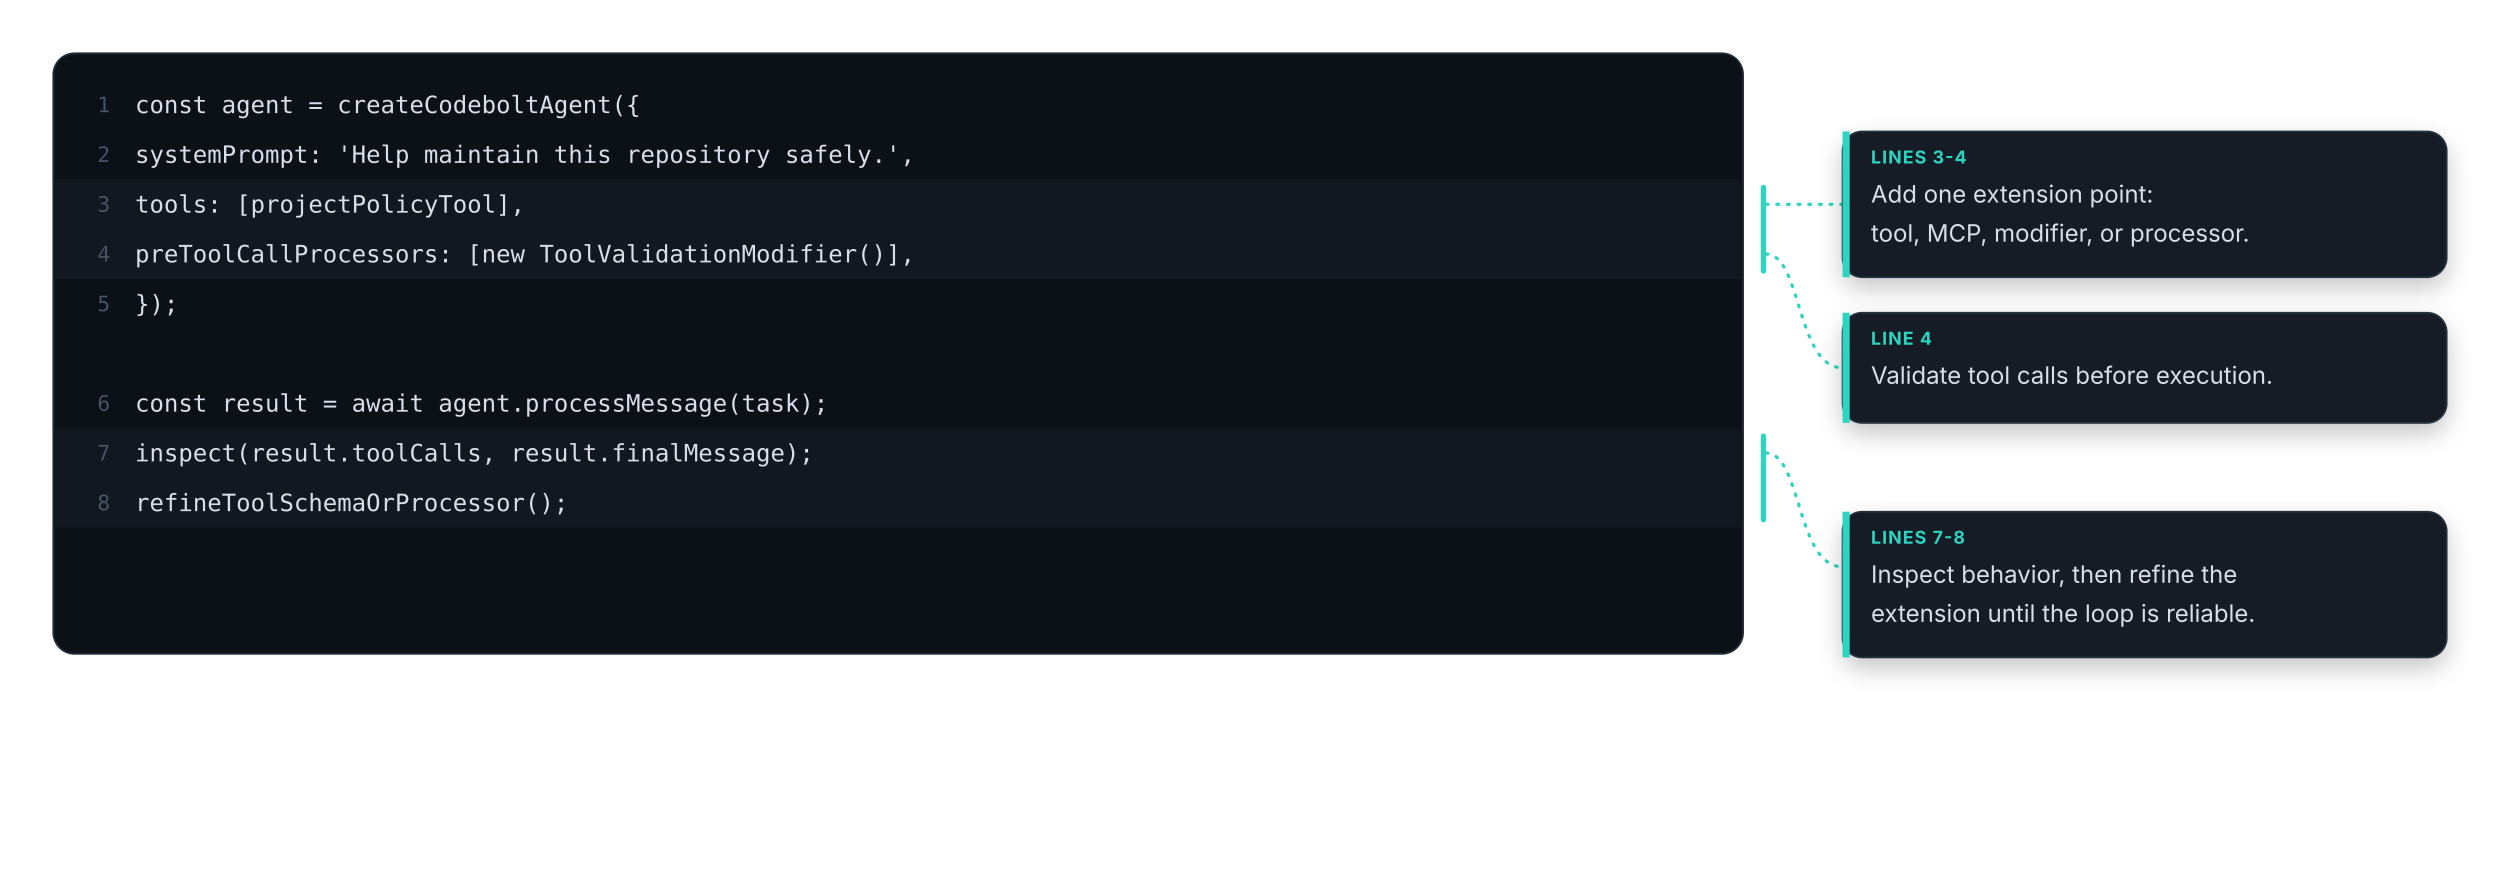
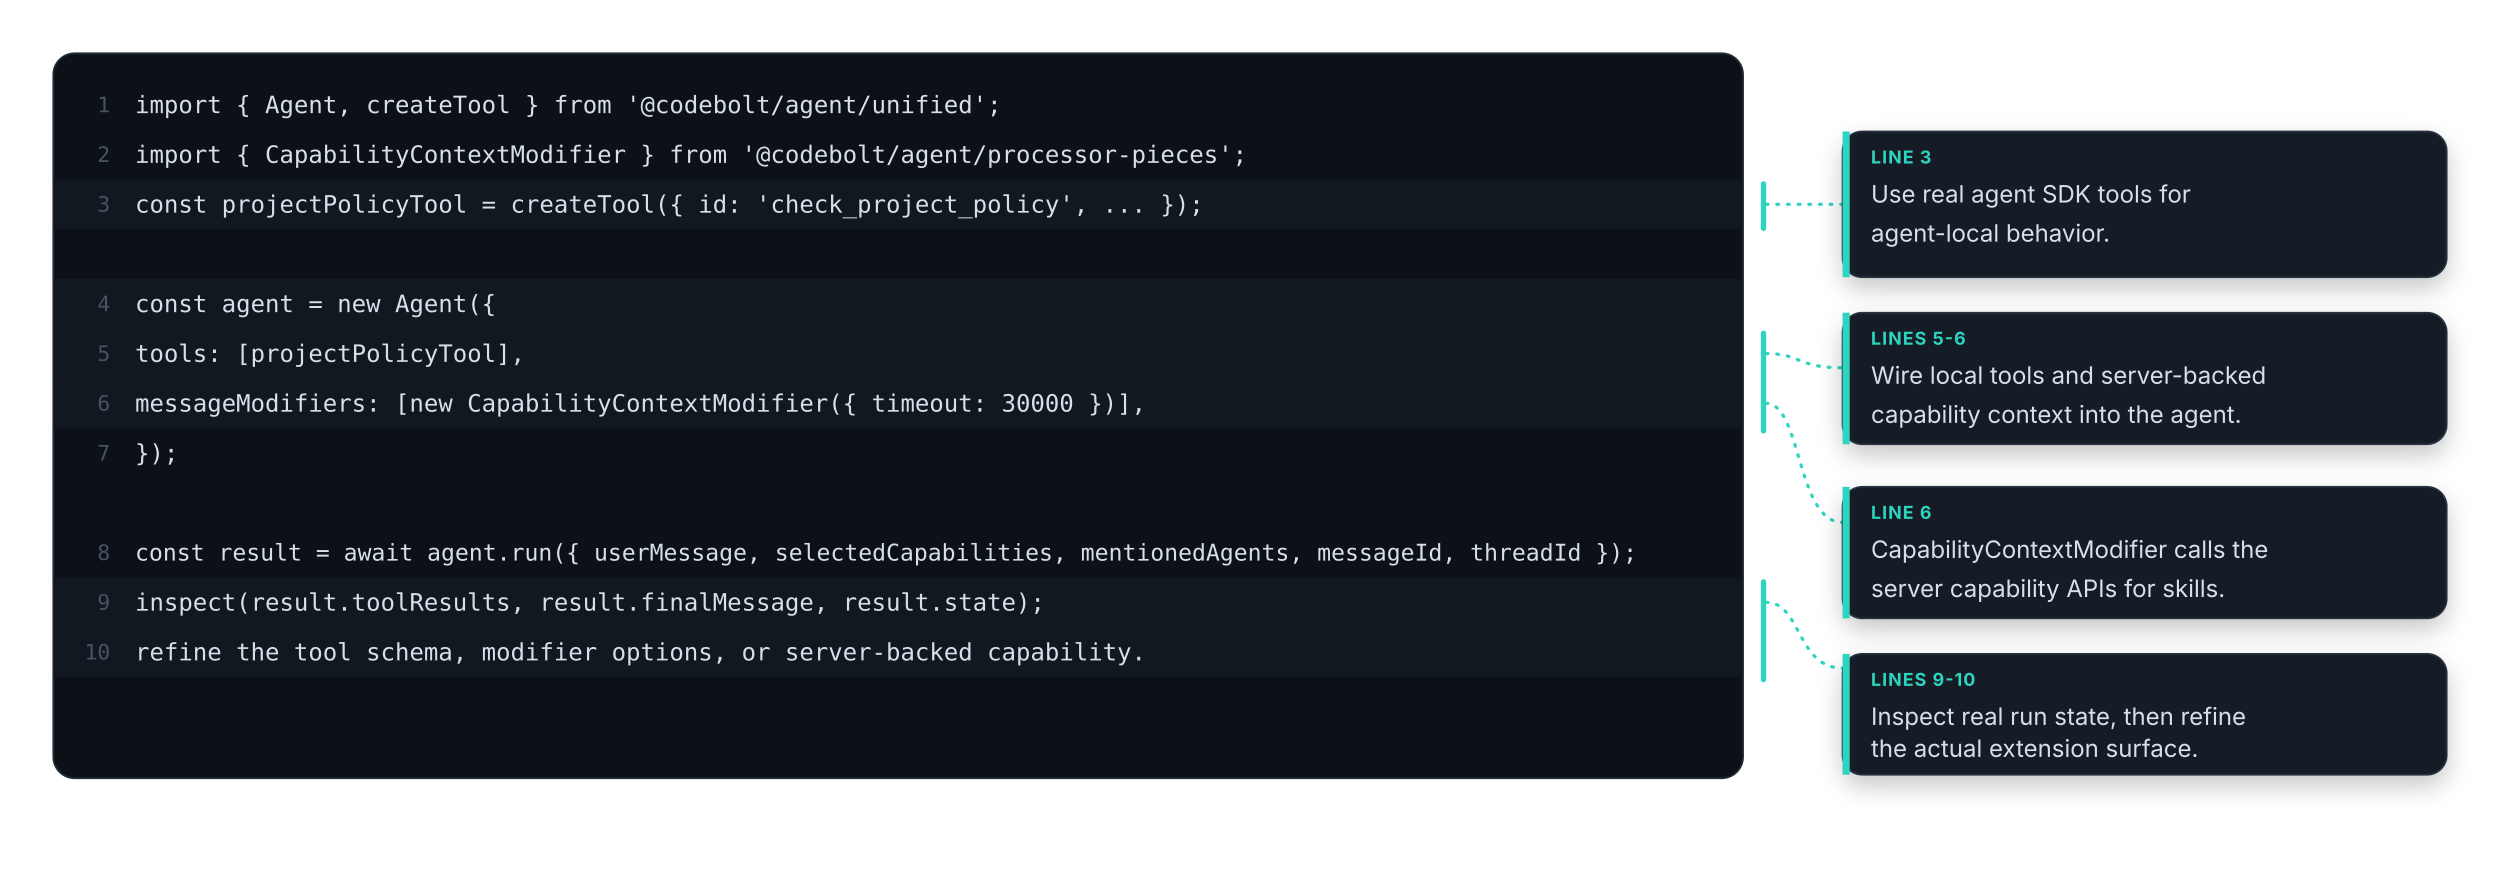
<svg xmlns="http://www.w3.org/2000/svg" width="1407" height="504" viewBox="0 0 1407 504">
  <defs>
    <filter id="cardShadow" x="-20%" y="-20%" width="140%" height="160%">
      <feDropShadow dx="0" dy="6" stdDeviation="7" flood-color="#0a0f19" flood-opacity="0.22" />
    </filter>
  </defs>
-   <rect x="30" y="30" width="951" height="338" rx="12" ry="12" fill="#0C1117" stroke="#222C38" stroke-width="1" />
+   <rect x="30" y="30" width="951" height="408" rx="12" ry="12" fill="#0C1117" stroke="#222C38" stroke-width="1" />
  <text x="62" y="59" font-size="12" font-family="ui-monospace,'JetBrains Mono',SFMono-Regular,Menlo,monospace" fill="#475263" text-anchor="end" dominant-baseline="central">1</text>
-   <text x="76" y="59" font-size="13.5" font-family="ui-monospace,'JetBrains Mono',SFMono-Regular,Menlo,monospace" fill="#D8DFEA" dominant-baseline="central">const agent = createCodeboltAgent({</text>
+   <text x="76" y="59" font-size="13.5" font-family="ui-monospace,'JetBrains Mono',SFMono-Regular,Menlo,monospace" fill="#D8DFEA" dominant-baseline="central">import { Agent, createTool } from '@codebolt/agent/unified';</text>
  <text x="62" y="87" font-size="12" font-family="ui-monospace,'JetBrains Mono',SFMono-Regular,Menlo,monospace" fill="#475263" text-anchor="end" dominant-baseline="central">2</text>
-   <text x="76" y="87" font-size="13.5" font-family="ui-monospace,'JetBrains Mono',SFMono-Regular,Menlo,monospace" fill="#D8DFEA" dominant-baseline="central">  systemPrompt: 'Help maintain this repository safely.',</text>
+   <text x="76" y="87" font-size="13.5" font-family="ui-monospace,'JetBrains Mono',SFMono-Regular,Menlo,monospace" fill="#D8DFEA" dominant-baseline="central">import { CapabilityContextModifier } from '@codebolt/agent/processor-pieces';</text>
  <rect x="31" y="101" width="949" height="28" fill="rgba(127,140,160,0.06)" />
  <text x="62" y="115" font-size="12" font-family="ui-monospace,'JetBrains Mono',SFMono-Regular,Menlo,monospace" fill="#475263" text-anchor="end" dominant-baseline="central">3</text>
-   <text x="76" y="115" font-size="13.5" font-family="ui-monospace,'JetBrains Mono',SFMono-Regular,Menlo,monospace" fill="#D8DFEA" dominant-baseline="central">  tools: [projectPolicyTool],</text>
-   <rect x="31" y="129" width="949" height="28" fill="rgba(127,140,160,0.06)" />
-   <text x="62" y="143" font-size="12" font-family="ui-monospace,'JetBrains Mono',SFMono-Regular,Menlo,monospace" fill="#475263" text-anchor="end" dominant-baseline="central">4</text>
-   <text x="76" y="143" font-size="13.5" font-family="ui-monospace,'JetBrains Mono',SFMono-Regular,Menlo,monospace" fill="#D8DFEA" dominant-baseline="central">  preToolCallProcessors: [new ToolValidationModifier()],</text>
-   <text x="62" y="171" font-size="12" font-family="ui-monospace,'JetBrains Mono',SFMono-Regular,Menlo,monospace" fill="#475263" text-anchor="end" dominant-baseline="central">5</text>
-   <text x="76" y="171" font-size="13.5" font-family="ui-monospace,'JetBrains Mono',SFMono-Regular,Menlo,monospace" fill="#D8DFEA" dominant-baseline="central">});</text>
+   <text x="76" y="115" font-size="13.5" font-family="ui-monospace,'JetBrains Mono',SFMono-Regular,Menlo,monospace" fill="#D8DFEA" dominant-baseline="central">const projectPolicyTool = createTool({ id: 'check_project_policy', ... });</text>
+   <rect x="31" y="157" width="949" height="28" fill="rgba(127,140,160,0.06)" />
+   <text x="62" y="171" font-size="12" font-family="ui-monospace,'JetBrains Mono',SFMono-Regular,Menlo,monospace" fill="#475263" text-anchor="end" dominant-baseline="central">4</text>
+   <text x="76" y="171" font-size="13.5" font-family="ui-monospace,'JetBrains Mono',SFMono-Regular,Menlo,monospace" fill="#D8DFEA" dominant-baseline="central">const agent = new Agent({</text>
+   <rect x="31" y="185" width="949" height="28" fill="rgba(127,140,160,0.06)" />
+   <text x="62" y="199" font-size="12" font-family="ui-monospace,'JetBrains Mono',SFMono-Regular,Menlo,monospace" fill="#475263" text-anchor="end" dominant-baseline="central">5</text>
+   <text x="76" y="199" font-size="13.5" font-family="ui-monospace,'JetBrains Mono',SFMono-Regular,Menlo,monospace" fill="#D8DFEA" dominant-baseline="central">  tools: [projectPolicyTool],</text>
+   <rect x="31" y="213" width="949" height="28" fill="rgba(127,140,160,0.06)" />
  <text x="62" y="227" font-size="12" font-family="ui-monospace,'JetBrains Mono',SFMono-Regular,Menlo,monospace" fill="#475263" text-anchor="end" dominant-baseline="central">6</text>
-   <text x="76" y="227" font-size="13.5" font-family="ui-monospace,'JetBrains Mono',SFMono-Regular,Menlo,monospace" fill="#D8DFEA" dominant-baseline="central">const result = await agent.processMessage(task);</text>
-   <rect x="31" y="241" width="949" height="28" fill="rgba(127,140,160,0.06)" />
+   <text x="76" y="227" font-size="13.5" font-family="ui-monospace,'JetBrains Mono',SFMono-Regular,Menlo,monospace" fill="#D8DFEA" dominant-baseline="central">  messageModifiers: [new CapabilityContextModifier({ timeout: 30000 })],</text>
  <text x="62" y="255" font-size="12" font-family="ui-monospace,'JetBrains Mono',SFMono-Regular,Menlo,monospace" fill="#475263" text-anchor="end" dominant-baseline="central">7</text>
-   <text x="76" y="255" font-size="13.5" font-family="ui-monospace,'JetBrains Mono',SFMono-Regular,Menlo,monospace" fill="#D8DFEA" dominant-baseline="central">inspect(result.toolCalls, result.finalMessage);</text>
-   <rect x="31" y="269" width="949" height="28" fill="rgba(127,140,160,0.06)" />
-   <text x="62" y="283" font-size="12" font-family="ui-monospace,'JetBrains Mono',SFMono-Regular,Menlo,monospace" fill="#475263" text-anchor="end" dominant-baseline="central">8</text>
-   <text x="76" y="283" font-size="13.5" font-family="ui-monospace,'JetBrains Mono',SFMono-Regular,Menlo,monospace" fill="#D8DFEA" dominant-baseline="central">refineToolSchemaOrProcessor();</text>
-   <rect x="991" y="104" width="3" height="50" rx="1.5" fill="#2dd4bf" />
-   <rect x="991" y="244" width="3" height="50" rx="1.5" fill="#2dd4bf" />
+   <text x="76" y="255" font-size="13.5" font-family="ui-monospace,'JetBrains Mono',SFMono-Regular,Menlo,monospace" fill="#D8DFEA" dominant-baseline="central">});</text>
+   <text x="62" y="311" font-size="12" font-family="ui-monospace,'JetBrains Mono',SFMono-Regular,Menlo,monospace" fill="#475263" text-anchor="end" dominant-baseline="central">8</text>
+   <text x="76" y="311" font-size="13" font-family="ui-monospace,'JetBrains Mono',SFMono-Regular,Menlo,monospace" fill="#D8DFEA" dominant-baseline="central">const result = await agent.run({ userMessage, selectedCapabilities, mentionedAgents, messageId, threadId });</text>
+   <rect x="31" y="325" width="949" height="28" fill="rgba(127,140,160,0.06)" />
+   <text x="62" y="339" font-size="12" font-family="ui-monospace,'JetBrains Mono',SFMono-Regular,Menlo,monospace" fill="#475263" text-anchor="end" dominant-baseline="central">9</text>
+   <text x="76" y="339" font-size="13.5" font-family="ui-monospace,'JetBrains Mono',SFMono-Regular,Menlo,monospace" fill="#D8DFEA" dominant-baseline="central">inspect(result.toolResults, result.finalMessage, result.state);</text>
+   <rect x="31" y="353" width="949" height="28" fill="rgba(127,140,160,0.06)" />
+   <text x="62" y="367" font-size="12" font-family="ui-monospace,'JetBrains Mono',SFMono-Regular,Menlo,monospace" fill="#475263" text-anchor="end" dominant-baseline="central">10</text>
+   <text x="76" y="367" font-size="13.5" font-family="ui-monospace,'JetBrains Mono',SFMono-Regular,Menlo,monospace" fill="#D8DFEA" dominant-baseline="central">refine the tool schema, modifier options, or server-backed capability.</text>
+   <rect x="991" y="102" width="3" height="28" rx="1.5" fill="#2dd4bf" />
+   <rect x="991" y="186" width="3" height="58" rx="1.5" fill="#2dd4bf" />
+   <rect x="991" y="326" width="3" height="58" rx="1.5" fill="#2dd4bf" />
  <path d="M994 115 C1014 115,1011 115,1037 115" fill="none" stroke="#2dd4bf" stroke-width="1.8" stroke-linecap="round" stroke-dasharray="1 5" />
-   <path d="M994 143 C1014 143,1011 207,1037 207" fill="none" stroke="#2dd4bf" stroke-width="1.8" stroke-linecap="round" stroke-dasharray="1 5" />
-   <path d="M994 255 C1014 255,1011 319,1037 319" fill="none" stroke="#2dd4bf" stroke-width="1.8" stroke-linecap="round" stroke-dasharray="1 5" />
+   <path d="M994 199 C1014 199,1011 207,1037 207" fill="none" stroke="#2dd4bf" stroke-width="1.8" stroke-linecap="round" stroke-dasharray="1 5" />
+   <path d="M994 227 C1014 227,1011 294,1037 294" fill="none" stroke="#2dd4bf" stroke-width="1.8" stroke-linecap="round" stroke-dasharray="1 5" />
+   <path d="M994 339 C1014 339,1011 376,1037 376" fill="none" stroke="#2dd4bf" stroke-width="1.8" stroke-linecap="round" stroke-dasharray="1 5" />
  <g filter="url(#cardShadow)">
    <rect x="1037" y="74" width="340" height="82" rx="11" fill="#141C26" stroke="#28323E" />
  </g>
  <rect x="1037" y="74" width="4" height="82" fill="#2dd4bf" />
-   <text x="1053" y="92" font-size="10" font-family="Inter,ui-sans-serif,system-ui,sans-serif" fill="#2dd4bf" font-weight="750" letter-spacing="0.6">LINES 3-4</text>
-   <text x="1053" y="114" font-size="13.5" font-family="Inter,ui-sans-serif,system-ui,sans-serif" fill="#D8DFEA">Add one extension point:</text>
-   <text x="1053" y="136" font-size="13.5" font-family="Inter,ui-sans-serif,system-ui,sans-serif" fill="#D8DFEA">tool, MCP, modifier, or processor.</text>
+   <text x="1053" y="92" font-size="10" font-family="Inter,ui-sans-serif,system-ui,sans-serif" fill="#2dd4bf" font-weight="750" letter-spacing="0.6">LINE 3</text>
+   <text x="1053" y="114" font-size="13.5" font-family="Inter,ui-sans-serif,system-ui,sans-serif" fill="#D8DFEA">Use real agent SDK tools for</text>
+   <text x="1053" y="136" font-size="13.5" font-family="Inter,ui-sans-serif,system-ui,sans-serif" fill="#D8DFEA">agent-local behavior.</text>
  <g filter="url(#cardShadow)">
-     <rect x="1037" y="176" width="340" height="62" rx="11" fill="#141C26" stroke="#28323E" />
+     <rect x="1037" y="176" width="340" height="74" rx="11" fill="#141C26" stroke="#28323E" />
  </g>
-   <rect x="1037" y="176" width="4" height="62" fill="#2dd4bf" />
-   <text x="1053" y="194" font-size="10" font-family="Inter,ui-sans-serif,system-ui,sans-serif" fill="#2dd4bf" font-weight="750" letter-spacing="0.6">LINE 4</text>
-   <text x="1053" y="216" font-size="13.5" font-family="Inter,ui-sans-serif,system-ui,sans-serif" fill="#D8DFEA">Validate tool calls before execution.</text>
+   <rect x="1037" y="176" width="4" height="74" fill="#2dd4bf" />
+   <text x="1053" y="194" font-size="10" font-family="Inter,ui-sans-serif,system-ui,sans-serif" fill="#2dd4bf" font-weight="750" letter-spacing="0.6">LINES 5-6</text>
+   <text x="1053" y="216" font-size="13.5" font-family="Inter,ui-sans-serif,system-ui,sans-serif" fill="#D8DFEA">Wire local tools and server-backed</text>
+   <text x="1053" y="238" font-size="13.5" font-family="Inter,ui-sans-serif,system-ui,sans-serif" fill="#D8DFEA">capability context into the agent.</text>
  <g filter="url(#cardShadow)">
-     <rect x="1037" y="288" width="340" height="82" rx="11" fill="#141C26" stroke="#28323E" />
+     <rect x="1037" y="274" width="340" height="74" rx="11" fill="#141C26" stroke="#28323E" />
  </g>
-   <rect x="1037" y="288" width="4" height="82" fill="#2dd4bf" />
-   <text x="1053" y="306" font-size="10" font-family="Inter,ui-sans-serif,system-ui,sans-serif" fill="#2dd4bf" font-weight="750" letter-spacing="0.6">LINES 7-8</text>
-   <text x="1053" y="328" font-size="13.5" font-family="Inter,ui-sans-serif,system-ui,sans-serif" fill="#D8DFEA">Inspect behavior, then refine the</text>
-   <text x="1053" y="350" font-size="13.5" font-family="Inter,ui-sans-serif,system-ui,sans-serif" fill="#D8DFEA">extension until the loop is reliable.</text>
+   <rect x="1037" y="274" width="4" height="74" fill="#2dd4bf" />
+   <text x="1053" y="292" font-size="10" font-family="Inter,ui-sans-serif,system-ui,sans-serif" fill="#2dd4bf" font-weight="750" letter-spacing="0.6">LINE 6</text>
+   <text x="1053" y="314" font-size="13.5" font-family="Inter,ui-sans-serif,system-ui,sans-serif" fill="#D8DFEA">CapabilityContextModifier calls the</text>
+   <text x="1053" y="336" font-size="13.5" font-family="Inter,ui-sans-serif,system-ui,sans-serif" fill="#D8DFEA">server capability APIs for skills.</text>
+   <g filter="url(#cardShadow)">
+     <rect x="1037" y="368" width="340" height="68" rx="11" fill="#141C26" stroke="#28323E" />
+   </g>
+   <rect x="1037" y="368" width="4" height="68" fill="#2dd4bf" />
+   <text x="1053" y="386" font-size="10" font-family="Inter,ui-sans-serif,system-ui,sans-serif" fill="#2dd4bf" font-weight="750" letter-spacing="0.6">LINES 9-10</text>
+   <text x="1053" y="408" font-size="13.5" font-family="Inter,ui-sans-serif,system-ui,sans-serif" fill="#D8DFEA">Inspect real run state, then refine</text>
+   <text x="1053" y="426" font-size="13.5" font-family="Inter,ui-sans-serif,system-ui,sans-serif" fill="#D8DFEA">the actual extension surface.</text>
</svg>
